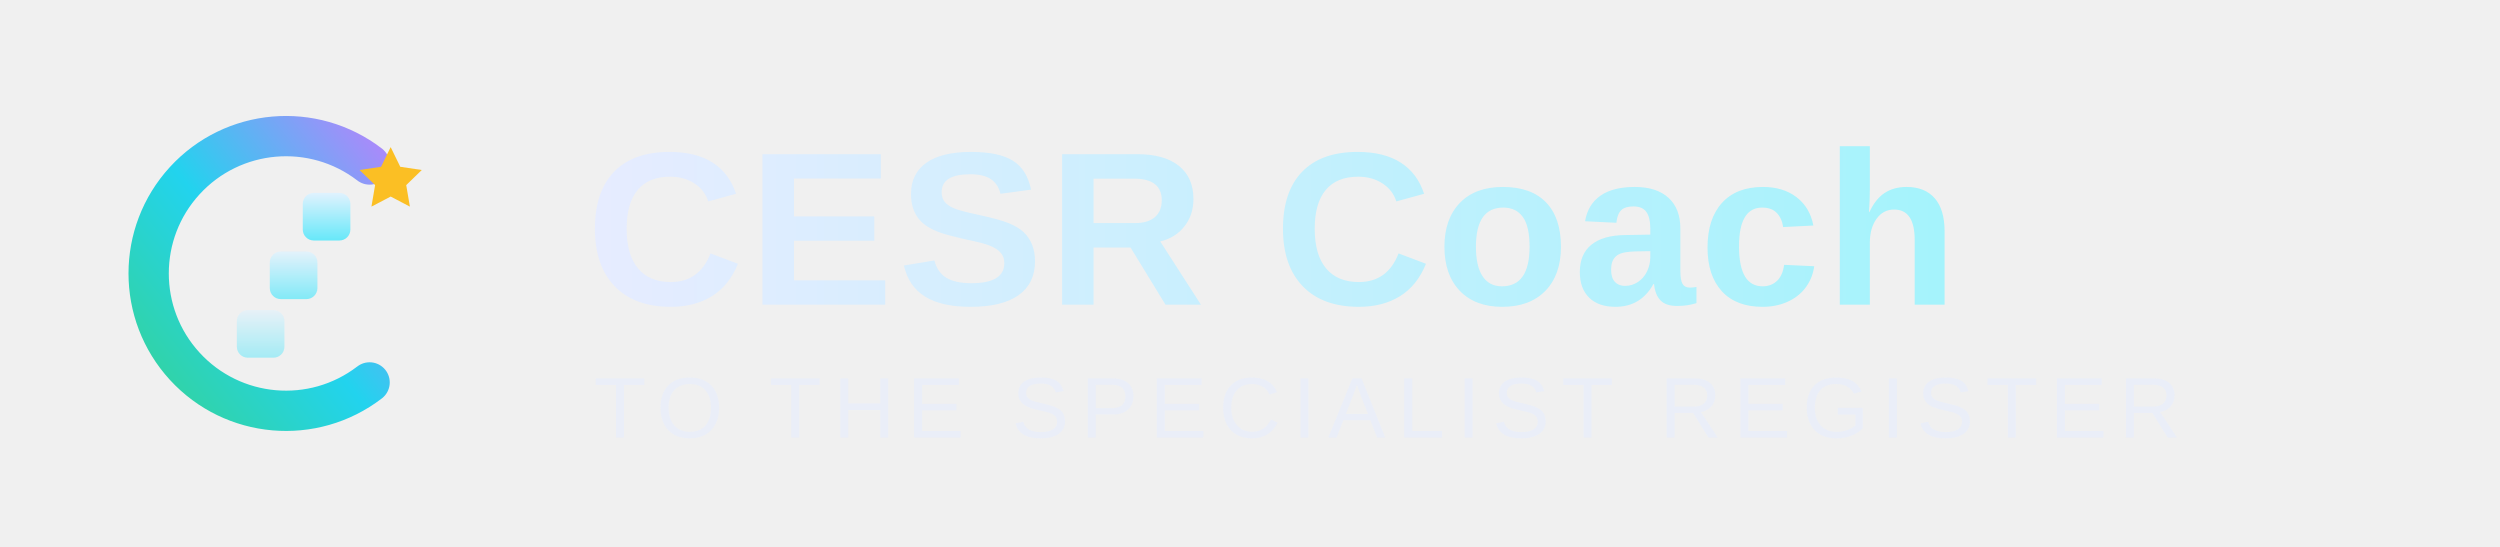
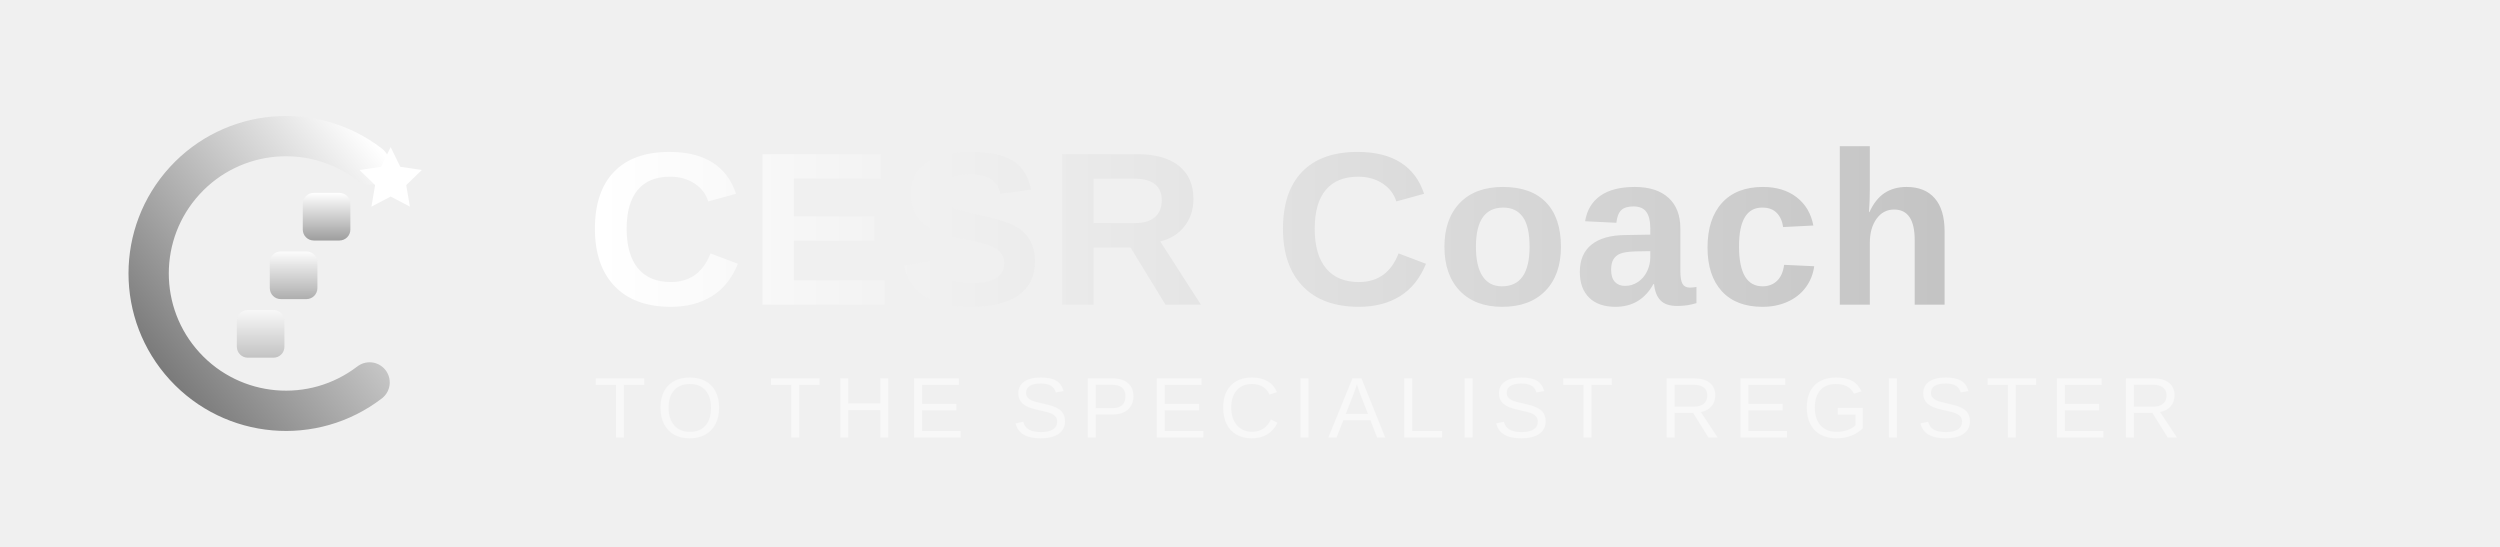
<svg xmlns="http://www.w3.org/2000/svg" viewBox="0 0 640 140" role="img" aria-label="CESR Coach">
  <defs>
    <linearGradient id="arc" x1="0" y1="1" x2="1" y2="0">
-       <stop offset="0" stop-color="#34d399" />
-       <stop offset="0.5" stop-color="#22d3ee" />
-       <stop offset="1" stop-color="#a78bfa" />
+       <stop offset="0" stop-color="#6b6b6b" />
+       <stop offset="0.5" stop-color="#b5b5b5" />
+       <stop offset="1" stop-color="#ffffff" />
    </linearGradient>
    <linearGradient id="steps" x1="0" y1="1" x2="0" y2="0">
-       <stop offset="0" stop-color="#67e8f9" />
-       <stop offset="1" stop-color="#e0f2fe" />
+       <stop offset="0" stop-color="#9e9e9e" />
+       <stop offset="1" stop-color="#ffffff" />
    </linearGradient>
    <linearGradient id="word" x1="0" y1="0" x2="1" y2="0">
-       <stop offset="0" stop-color="#e6ecff" />
-       <stop offset="1" stop-color="#a5f3fc" />
+       <stop offset="0" stop-color="#ffffff" />
+       <stop offset="1" stop-color="#c4c4c4" />
    </linearGradient>
  </defs>
  <g transform="translate(10,10) scale(0.2344)">
    <path d="M 361 137 A 150 150 0 1 0 361 375" fill="none" stroke="url(#arc)" stroke-width="44" stroke-linecap="round" />
    <rect x="216" y="296" width="52" height="52" rx="12" fill="url(#steps)" opacity="0.55" />
    <rect x="252" y="232" width="52" height="52" rx="12" fill="url(#steps)" opacity="0.8" />
    <rect x="288" y="168" width="52" height="52" rx="12" fill="url(#steps)" />
-     <path d="M 384 118 l 10.5 21.5 23.5 3.5 -17 16.5 4 23.5 -21 -11 -21 11 4 -23.5 -17 -16.5 23.5 -3.5 z" fill="#fbbf24" />
+     <path d="M 384 118 l 10.5 21.5 23.5 3.5 -17 16.5 4 23.5 -21 -11 -21 11 4 -23.5 -17 -16.5 23.5 -3.5 z" fill="#ffffff" />
  </g>
  <text x="150" y="78" font-family="'Segoe UI', 'Helvetica Neue', Arial, sans-serif" font-size="56" font-weight="700" fill="url(#word)" letter-spacing="1">CESR Coach</text>
-   <text x="152" y="112" font-family="'Segoe UI', 'Helvetica Neue', Arial, sans-serif" font-size="22" font-weight="400" fill="rgba(230,236,255,0.55)" letter-spacing="3">TO THE SPECIALIST REGISTER</text>
+   <text x="152" y="112" font-family="'Segoe UI', 'Helvetica Neue', Arial, sans-serif" font-size="22" font-weight="400" fill="rgba(255,255,255,0.5)" letter-spacing="3">TO THE SPECIALIST REGISTER</text>
</svg>
